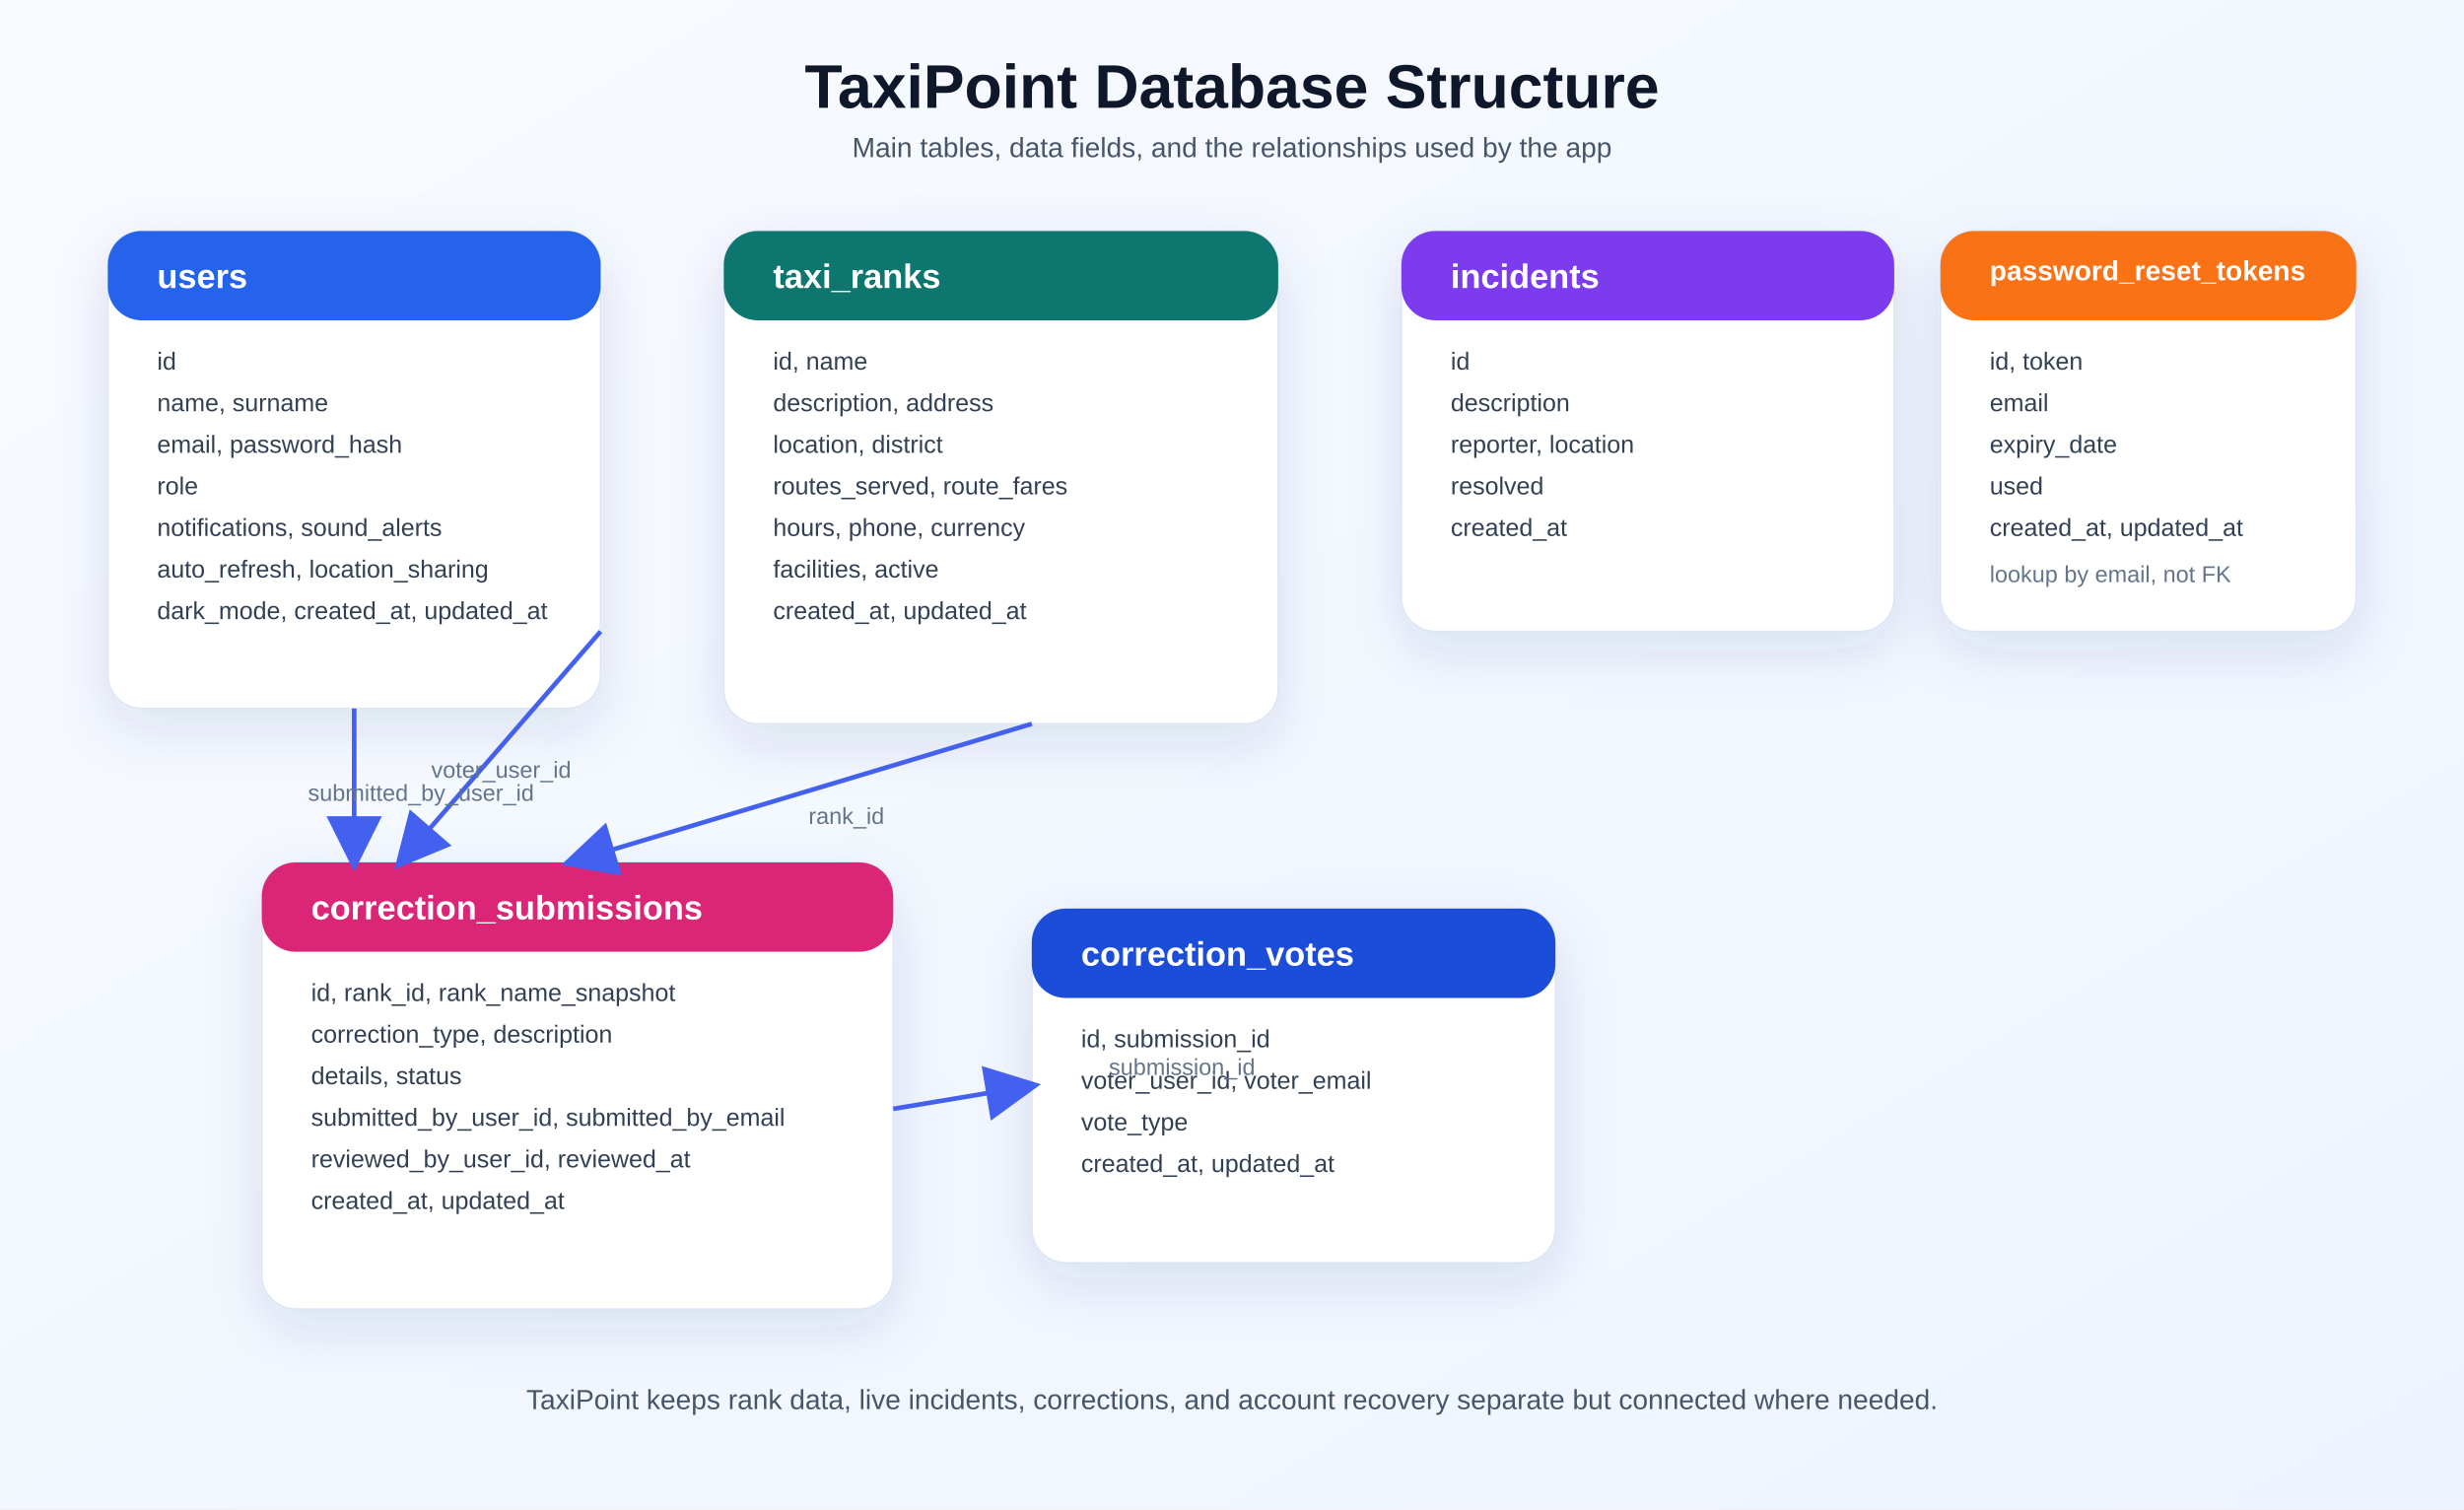
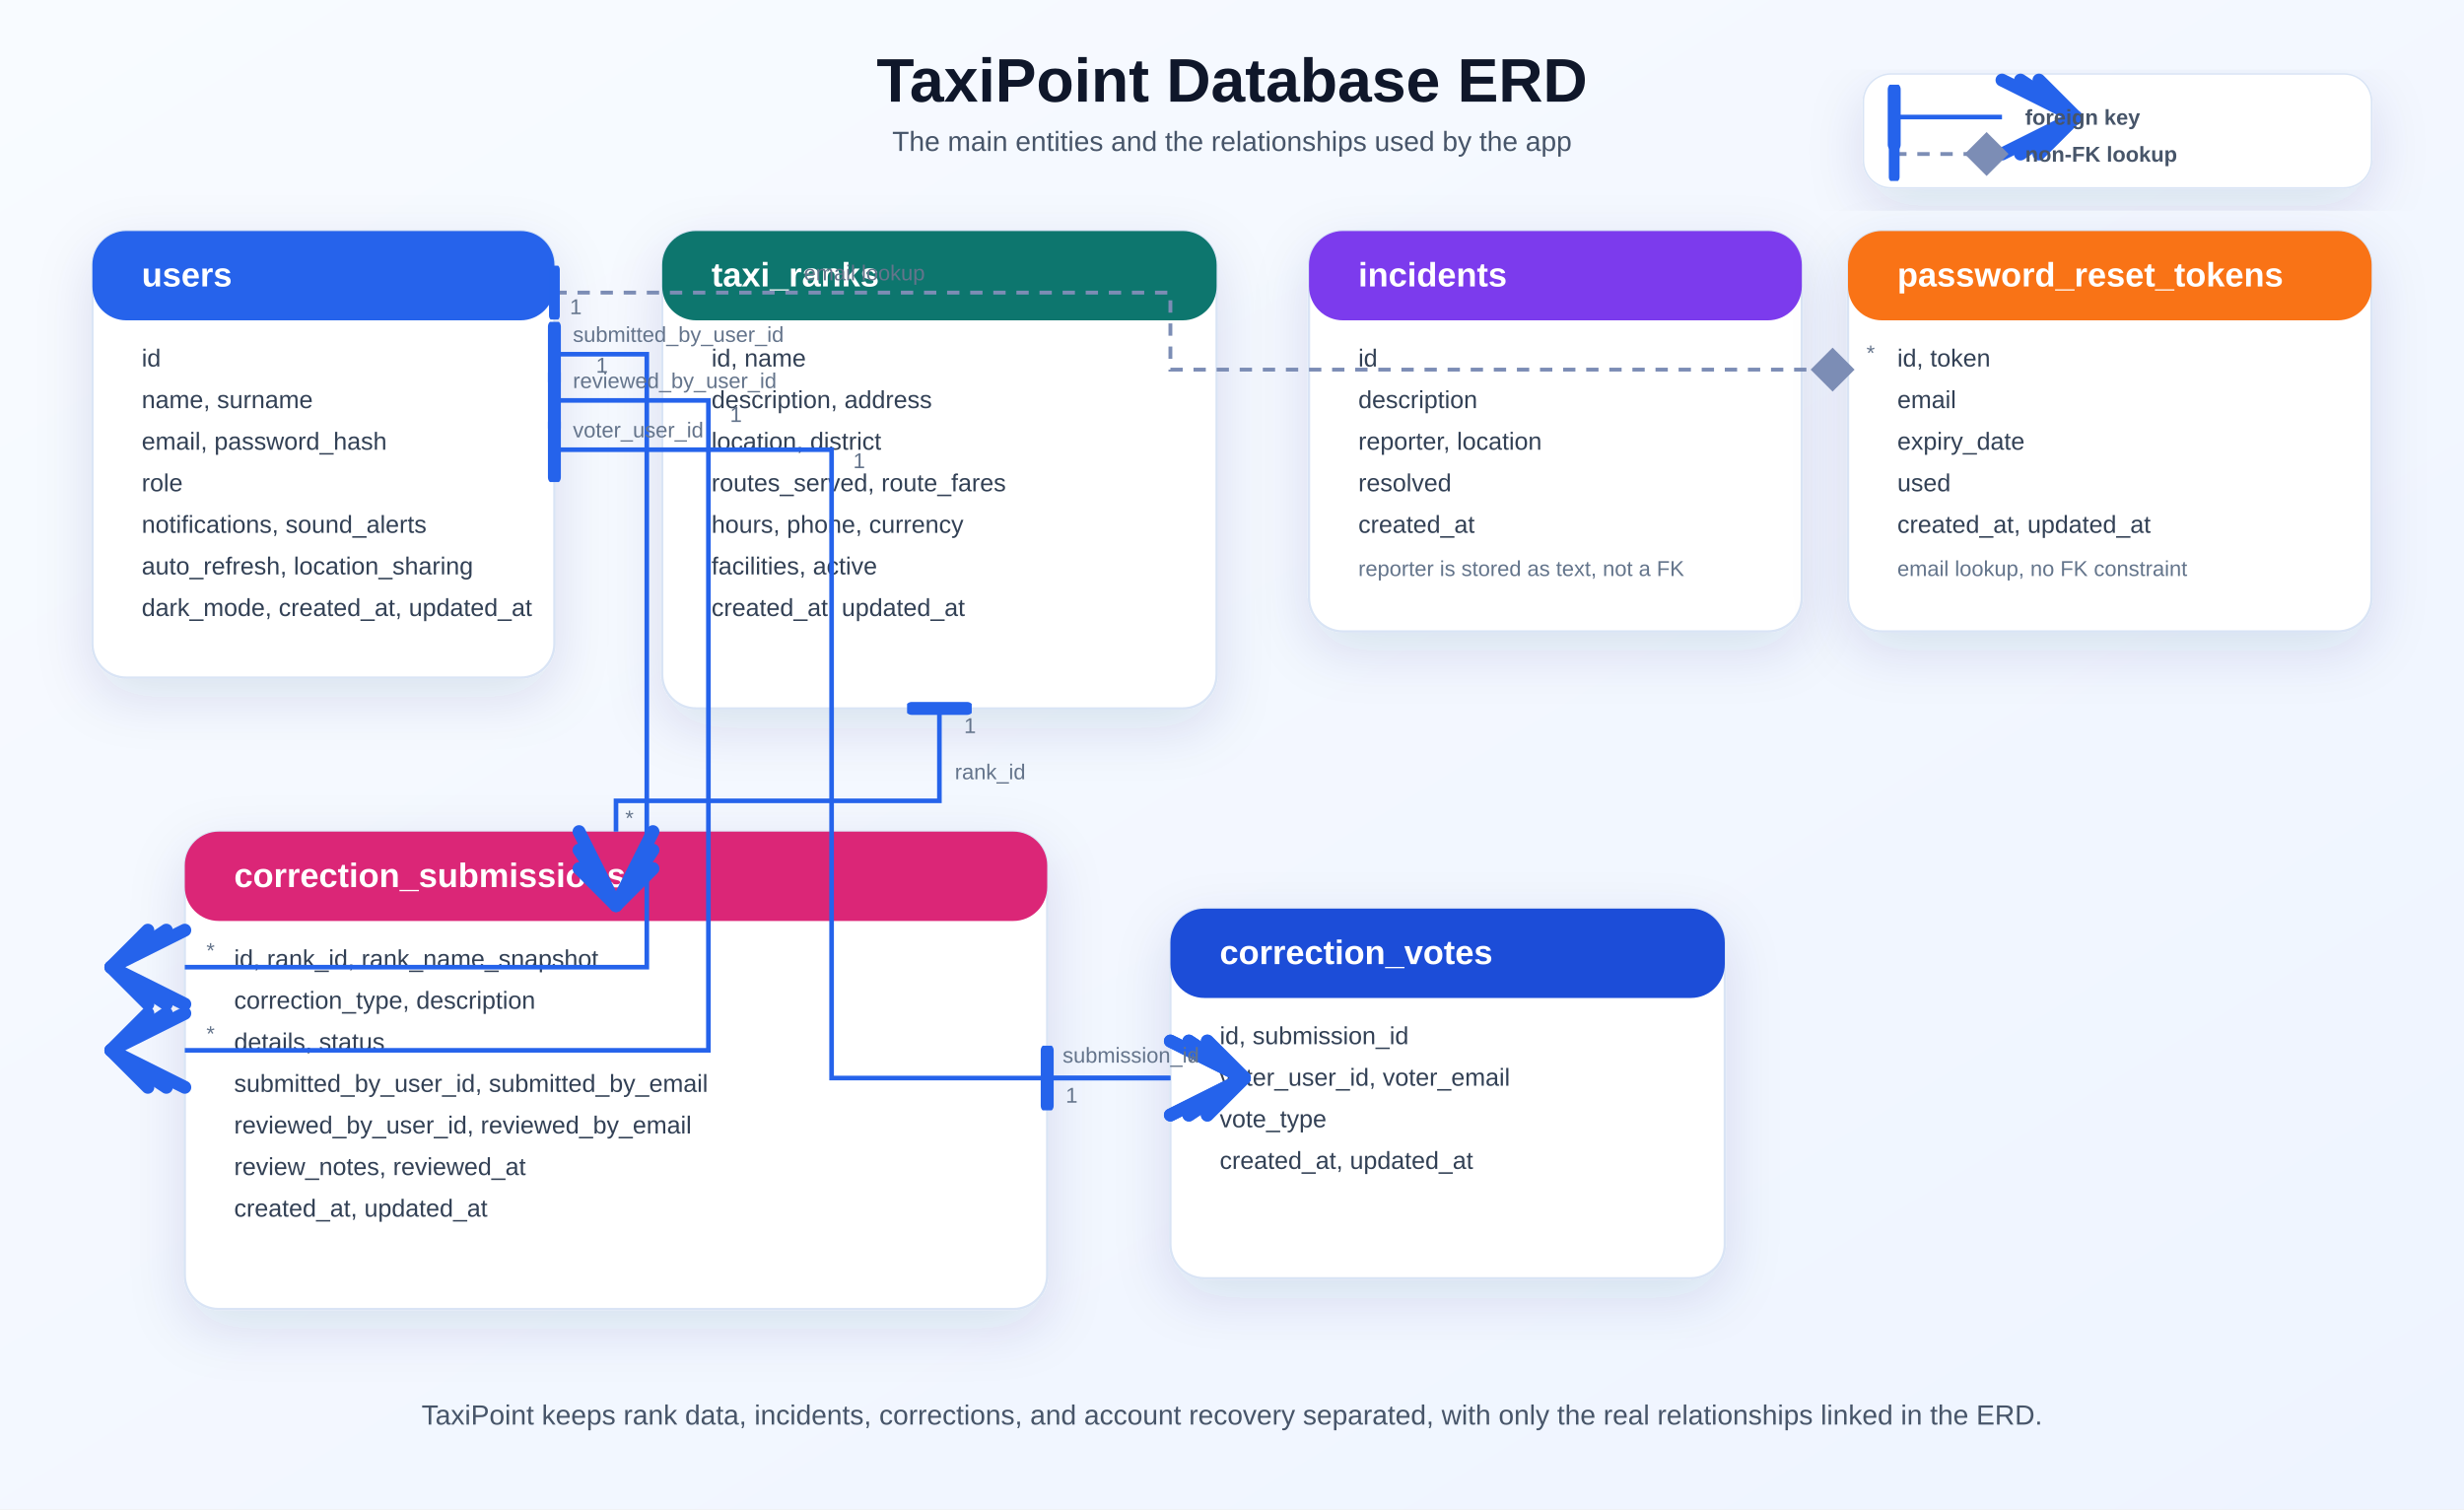
<svg xmlns="http://www.w3.org/2000/svg" width="1600" height="980" viewBox="0 0 1600 980" role="img" aria-labelledby="title desc">
  <defs>
    <linearGradient id="bg" x1="0" y1="0" x2="1" y2="1">
      <stop offset="0%" stop-color="#f8fbff" />
      <stop offset="100%" stop-color="#eef4ff" />
    </linearGradient>
    <filter id="shadow" x="-20%" y="-20%" width="140%" height="140%">
      <feDropShadow dx="0" dy="12" stdDeviation="18" flood-color="#1f3b73" flood-opacity="0.12" />
    </filter>
-     <marker id="arrow" markerWidth="12" markerHeight="12" refX="10" refY="6" orient="auto" markerUnits="strokeWidth">
-       <path d="M0,0 L12,6 L0,12 z" fill="#4361ee" />
+     <marker id="bar" markerWidth="14" markerHeight="14" refX="7" refY="7" orient="auto" markerUnits="strokeWidth">
+       <path d="M7 1 L7 13" stroke="#2563eb" stroke-width="2.8" stroke-linecap="round" />
+     </marker>
+     <marker id="crowfoot" markerWidth="20" markerHeight="20" refX="2" refY="10" orient="auto" markerUnits="strokeWidth">
+       <path d="M2 2 L18 10 L2 18" stroke="#2563eb" stroke-width="2.8" fill="none" stroke-linecap="round" stroke-linejoin="round" />
+       <path d="M6 2 L18 10 L6 18" stroke="#2563eb" stroke-width="2.8" fill="none" stroke-linecap="round" stroke-linejoin="round" />
+       <path d="M10 2 L18 10 L10 18" stroke="#2563eb" stroke-width="2.8" fill="none" stroke-linecap="round" stroke-linejoin="round" />
+     </marker>
+     <marker id="diamond" markerWidth="12" markerHeight="12" refX="10" refY="6" orient="auto" markerUnits="strokeWidth">
+       <path d="M1,6 L6,1 L11,6 L6,11 Z" fill="#7c8db5" stroke="#7c8db5" />
    </marker>
    <style>
      .title { font: 700 40px Arial, sans-serif; fill: #0f172a; }
      .subtitle { font: 400 18px Arial, sans-serif; fill: #475569; }
      .header { font: 700 22px Arial, sans-serif; fill: #ffffff; text-transform: lowercase; }
-       .header-small { font: 700 18px Arial, sans-serif; fill: #ffffff; text-transform: lowercase; }
      .field { font: 400 16px Arial, sans-serif; fill: #334155; }
-       .note { font: 400 15px Arial, sans-serif; fill: #64748b; }
-       .line { stroke: #4361ee; stroke-width: 3; fill: none; marker-end: url(#arrow); }
+       .note { font: 400 14px Arial, sans-serif; fill: #64748b; }
+       .card { fill: #ffffff; stroke: #d9e4f5; stroke-width: 1.5; }
+       .relation { stroke: #2563eb; stroke-width: 3; fill: none; }
+       .lookup { stroke: #7c8db5; stroke-width: 2.5; fill: none; stroke-dasharray: 8 7; }
+       .legend-label { font: 600 14px Arial, sans-serif; fill: #475569; }
+       .card-title { font: 700 18px Arial, sans-serif; fill: #ffffff; text-transform: lowercase; }
    </style>
  </defs>
  <rect width="1600" height="980" fill="url(#bg)" />
-   <text x="800" y="70" text-anchor="middle" class="title">TaxiPoint Database Structure</text>
-   <text x="800" y="102" text-anchor="middle" class="subtitle">Main tables, data fields, and the relationships used by the app</text>
-   <g filter="url(#shadow)">
-     <rect x="70" y="150" width="320" height="310" rx="22" fill="#ffffff" stroke="#d9e4f5" />
-     <rect x="70" y="150" width="320" height="58" rx="22" fill="#2563eb" />
-     <text x="102" y="187" class="header">users</text>
-     <text x="102" y="240" class="field">id</text>
-     <text x="102" y="267" class="field">name, surname</text>
-     <text x="102" y="294" class="field">email, password_hash</text>
-     <text x="102" y="321" class="field">role</text>
-     <text x="102" y="348" class="field">notifications, sound_alerts</text>
-     <text x="102" y="375" class="field">auto_refresh, location_sharing</text>
-     <text x="102" y="402" class="field">dark_mode, created_at, updated_at</text>
+   <text x="800" y="66" text-anchor="middle" class="title">TaxiPoint Database ERD</text>
+   <text x="800" y="98" text-anchor="middle" class="subtitle">The main entities and the relationships used by the app</text>
+   <g transform="translate(1210 48)">
+     <rect x="0" y="0" width="330" height="74" rx="18" fill="#ffffff" stroke="#d9e4f5" filter="url(#shadow)" />
+     <line x1="20" y1="28" x2="90" y2="28" class="relation" marker-start="url(#bar)" marker-end="url(#crowfoot)" />
+     <text x="105" y="33" class="legend-label">foreign key</text>
+     <line x1="20" y1="52" x2="90" y2="52" class="lookup" marker-start="url(#bar)" marker-end="url(#diamond)" />
+     <text x="105" y="57" class="legend-label">non-FK lookup</text>
  </g>
  <g filter="url(#shadow)">
-     <rect x="470" y="150" width="360" height="320" rx="22" fill="#ffffff" stroke="#d9e4f5" />
-     <rect x="470" y="150" width="360" height="58" rx="22" fill="#0f766e" />
-     <text x="502" y="187" class="header">taxi_ranks</text>
-     <text x="502" y="240" class="field">id, name</text>
-     <text x="502" y="267" class="field">description, address</text>
-     <text x="502" y="294" class="field">location, district</text>
-     <text x="502" y="321" class="field">routes_served, route_fares</text>
-     <text x="502" y="348" class="field">hours, phone, currency</text>
-     <text x="502" y="375" class="field">facilities, active</text>
-     <text x="502" y="402" class="field">created_at, updated_at</text>
+     <rect x="60" y="150" width="300" height="290" rx="22" class="card" />
+     <rect x="60" y="150" width="300" height="58" rx="22" fill="#2563eb" />
+     <text x="92" y="186" class="header">users</text>
+     <text x="92" y="238" class="field">id</text>
+     <text x="92" y="265" class="field">name, surname</text>
+     <text x="92" y="292" class="field">email, password_hash</text>
+     <text x="92" y="319" class="field">role</text>
+     <text x="92" y="346" class="field">notifications, sound_alerts</text>
+     <text x="92" y="373" class="field">auto_refresh, location_sharing</text>
+     <text x="92" y="400" class="field">dark_mode, created_at, updated_at</text>
  </g>
  <g filter="url(#shadow)">
-     <rect x="910" y="150" width="320" height="260" rx="22" fill="#ffffff" stroke="#d9e4f5" />
-     <rect x="910" y="150" width="320" height="58" rx="22" fill="#7c3aed" />
-     <text x="942" y="187" class="header">incidents</text>
-     <text x="942" y="240" class="field">id</text>
-     <text x="942" y="267" class="field">description</text>
-     <text x="942" y="294" class="field">reporter, location</text>
-     <text x="942" y="321" class="field">resolved</text>
-     <text x="942" y="348" class="field">created_at</text>
+     <rect x="430" y="150" width="360" height="310" rx="22" class="card" />
+     <rect x="430" y="150" width="360" height="58" rx="22" fill="#0f766e" />
+     <text x="462" y="186" class="header">taxi_ranks</text>
+     <text x="462" y="238" class="field">id, name</text>
+     <text x="462" y="265" class="field">description, address</text>
+     <text x="462" y="292" class="field">location, district</text>
+     <text x="462" y="319" class="field">routes_served, route_fares</text>
+     <text x="462" y="346" class="field">hours, phone, currency</text>
+     <text x="462" y="373" class="field">facilities, active</text>
+     <text x="462" y="400" class="field">created_at, updated_at</text>
  </g>
  <g filter="url(#shadow)">
-     <rect x="1260" y="150" width="270" height="260" rx="22" fill="#ffffff" stroke="#d9e4f5" />
-     <rect x="1260" y="150" width="270" height="58" rx="22" fill="#f97316" />
-     <text x="1292" y="182" class="header-small">password_reset_tokens</text>
-     <text x="1292" y="240" class="field">id, token</text>
-     <text x="1292" y="267" class="field">email</text>
-     <text x="1292" y="294" class="field">expiry_date</text>
-     <text x="1292" y="321" class="field">used</text>
-     <text x="1292" y="348" class="field">created_at, updated_at</text>
-     <text x="1292" y="378" class="note">lookup by email, not FK</text>
+     <rect x="850" y="150" width="320" height="260" rx="22" class="card" />
+     <rect x="850" y="150" width="320" height="58" rx="22" fill="#7c3aed" />
+     <text x="882" y="186" class="header">incidents</text>
+     <text x="882" y="238" class="field">id</text>
+     <text x="882" y="265" class="field">description</text>
+     <text x="882" y="292" class="field">reporter, location</text>
+     <text x="882" y="319" class="field">resolved</text>
+     <text x="882" y="346" class="field">created_at</text>
+     <text x="882" y="374" class="note">reporter is stored as text, not a FK</text>
  </g>
  <g filter="url(#shadow)">
-     <rect x="170" y="560" width="410" height="290" rx="22" fill="#ffffff" stroke="#d9e4f5" />
-     <rect x="170" y="560" width="410" height="58" rx="22" fill="#db2777" />
-     <text x="202" y="597" class="header">correction_submissions</text>
-     <text x="202" y="650" class="field">id, rank_id, rank_name_snapshot</text>
-     <text x="202" y="677" class="field">correction_type, description</text>
-     <text x="202" y="704" class="field">details, status</text>
-     <text x="202" y="731" class="field">submitted_by_user_id, submitted_by_email</text>
-     <text x="202" y="758" class="field">reviewed_by_user_id, reviewed_at</text>
-     <text x="202" y="785" class="field">created_at, updated_at</text>
+     <rect x="1200" y="150" width="340" height="260" rx="22" class="card" />
+     <rect x="1200" y="150" width="340" height="58" rx="22" fill="#f97316" />
+     <text x="1232" y="186" class="header">password_reset_tokens</text>
+     <text x="1232" y="238" class="field">id, token</text>
+     <text x="1232" y="265" class="field">email</text>
+     <text x="1232" y="292" class="field">expiry_date</text>
+     <text x="1232" y="319" class="field">used</text>
+     <text x="1232" y="346" class="field">created_at, updated_at</text>
+     <text x="1232" y="374" class="note">email lookup, no FK constraint</text>
  </g>
  <g filter="url(#shadow)">
-     <rect x="670" y="590" width="340" height="230" rx="22" fill="#ffffff" stroke="#d9e4f5" />
-     <rect x="670" y="590" width="340" height="58" rx="22" fill="#1d4ed8" />
-     <text x="702" y="627" class="header">correction_votes</text>
-     <text x="702" y="680" class="field">id, submission_id</text>
-     <text x="702" y="707" class="field">voter_user_id, voter_email</text>
-     <text x="702" y="734" class="field">vote_type</text>
-     <text x="702" y="761" class="field">created_at, updated_at</text>
+     <rect x="120" y="540" width="560" height="310" rx="22" class="card" />
+     <rect x="120" y="540" width="560" height="58" rx="22" fill="#db2777" />
+     <text x="152" y="576" class="header">correction_submissions</text>
+     <text x="152" y="628" class="field">id, rank_id, rank_name_snapshot</text>
+     <text x="152" y="655" class="field">correction_type, description</text>
+     <text x="152" y="682" class="field">details, status</text>
+     <text x="152" y="709" class="field">submitted_by_user_id, submitted_by_email</text>
+     <text x="152" y="736" class="field">reviewed_by_user_id, reviewed_by_email</text>
+     <text x="152" y="763" class="field">review_notes, reviewed_at</text>
+     <text x="152" y="790" class="field">created_at, updated_at</text>
  </g>
-   <path class="line" d="M230 460 L230 560" />
-   <path class="line" d="M390 410 L260 560" />
-   <path class="line" d="M670 470 L370 560" />
-   <path class="line" d="M580 720 L670 705" />
-   <text x="200" y="520" class="note">submitted_by_user_id</text>
-   <text x="280" y="505" class="note">voter_user_id</text>
-   <text x="525" y="535" class="note">rank_id</text>
-   <text x="720" y="698" class="note">submission_id</text>
-   <text x="800" y="915" text-anchor="middle" class="subtitle">TaxiPoint keeps rank data, live incidents, corrections, and account recovery separate but connected where needed.</text>
+   <g filter="url(#shadow)">
+     <rect x="760" y="590" width="360" height="240" rx="22" class="card" />
+     <rect x="760" y="590" width="360" height="58" rx="22" fill="#1d4ed8" />
+     <text x="792" y="626" class="header">correction_votes</text>
+     <text x="792" y="678" class="field">id, submission_id</text>
+     <text x="792" y="705" class="field">voter_user_id, voter_email</text>
+     <text x="792" y="732" class="field">vote_type</text>
+     <text x="792" y="759" class="field">created_at, updated_at</text>
+   </g>
+   <path class="relation" d="M360 230 L420 230 L420 628 L120 628" marker-start="url(#bar)" marker-end="url(#crowfoot)" />
+   <text x="372" y="222" class="note">submitted_by_user_id</text>
+   <text x="387" y="242" class="note">1</text>
+   <text x="134" y="622" class="note">*</text>
+   <path class="relation" d="M360 260 L460 260 L460 682 L120 682" marker-start="url(#bar)" marker-end="url(#crowfoot)" />
+   <text x="372" y="252" class="note">reviewed_by_user_id</text>
+   <text x="474" y="274" class="note">1</text>
+   <text x="134" y="676" class="note">*</text>
+   <path class="relation" d="M360 292 L540 292 L540 700 L760 700" marker-start="url(#bar)" marker-end="url(#crowfoot)" />
+   <text x="372" y="284" class="note">voter_user_id</text>
+   <text x="554" y="304" class="note">1</text>
+   <text x="772" y="694" class="note">*</text>
+   <path class="relation" d="M610 460 L610 520 L400 520 L400 540" marker-start="url(#bar)" marker-end="url(#crowfoot)" />
+   <text x="620" y="506" class="note">rank_id</text>
+   <text x="626" y="476" class="note">1</text>
+   <text x="406" y="536" class="note">*</text>
+   <path class="relation" d="M680 700 L760 700" marker-start="url(#bar)" marker-end="url(#crowfoot)" />
+   <text x="690" y="690" class="note">submission_id</text>
+   <text x="692" y="716" class="note">1</text>
+   <text x="772" y="694" class="note">*</text>
+   <path class="lookup" d="M360 190 L760 190 L760 240 L1200 240" marker-start="url(#bar)" marker-end="url(#diamond)" />
+   <text x="522" y="182" class="note">email lookup</text>
+   <text x="370" y="204" class="note">1</text>
+   <text x="1212" y="234" class="note">*</text>
+   <text x="800" y="925" text-anchor="middle" class="subtitle">
+     TaxiPoint keeps rank data, incidents, corrections, and account recovery separated, with only the real relationships linked in the ERD.
+   </text>
</svg>
